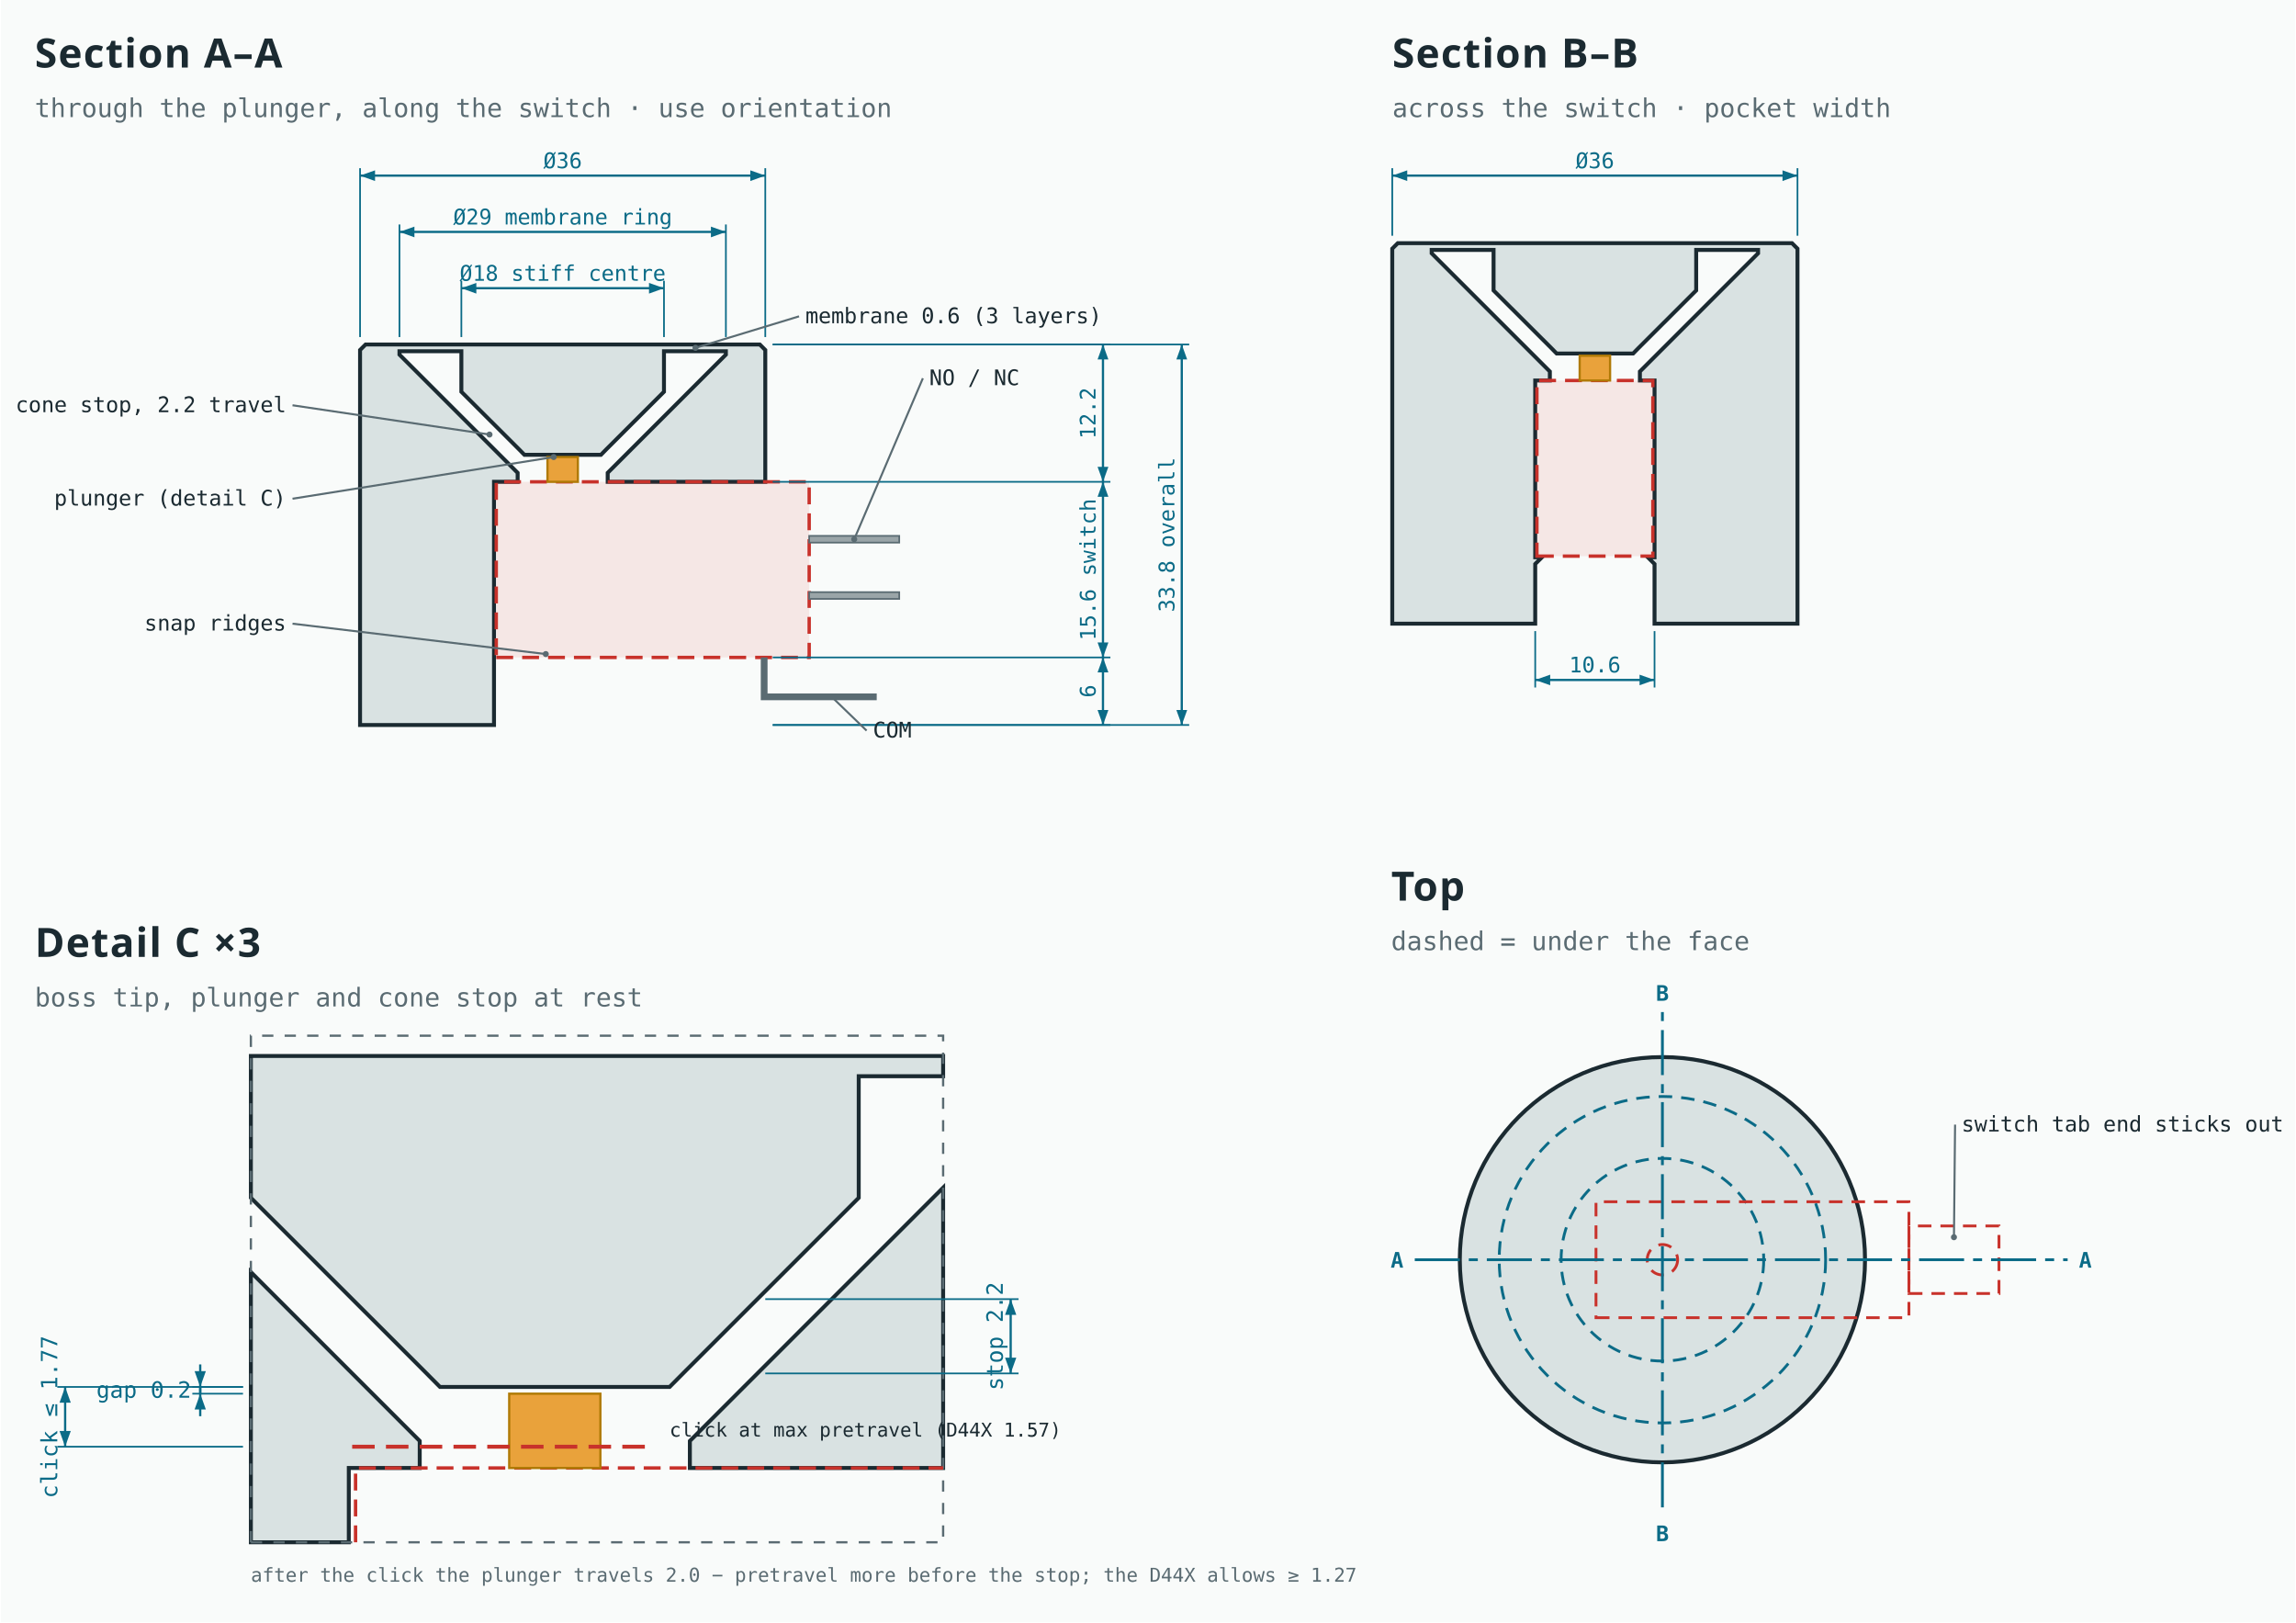
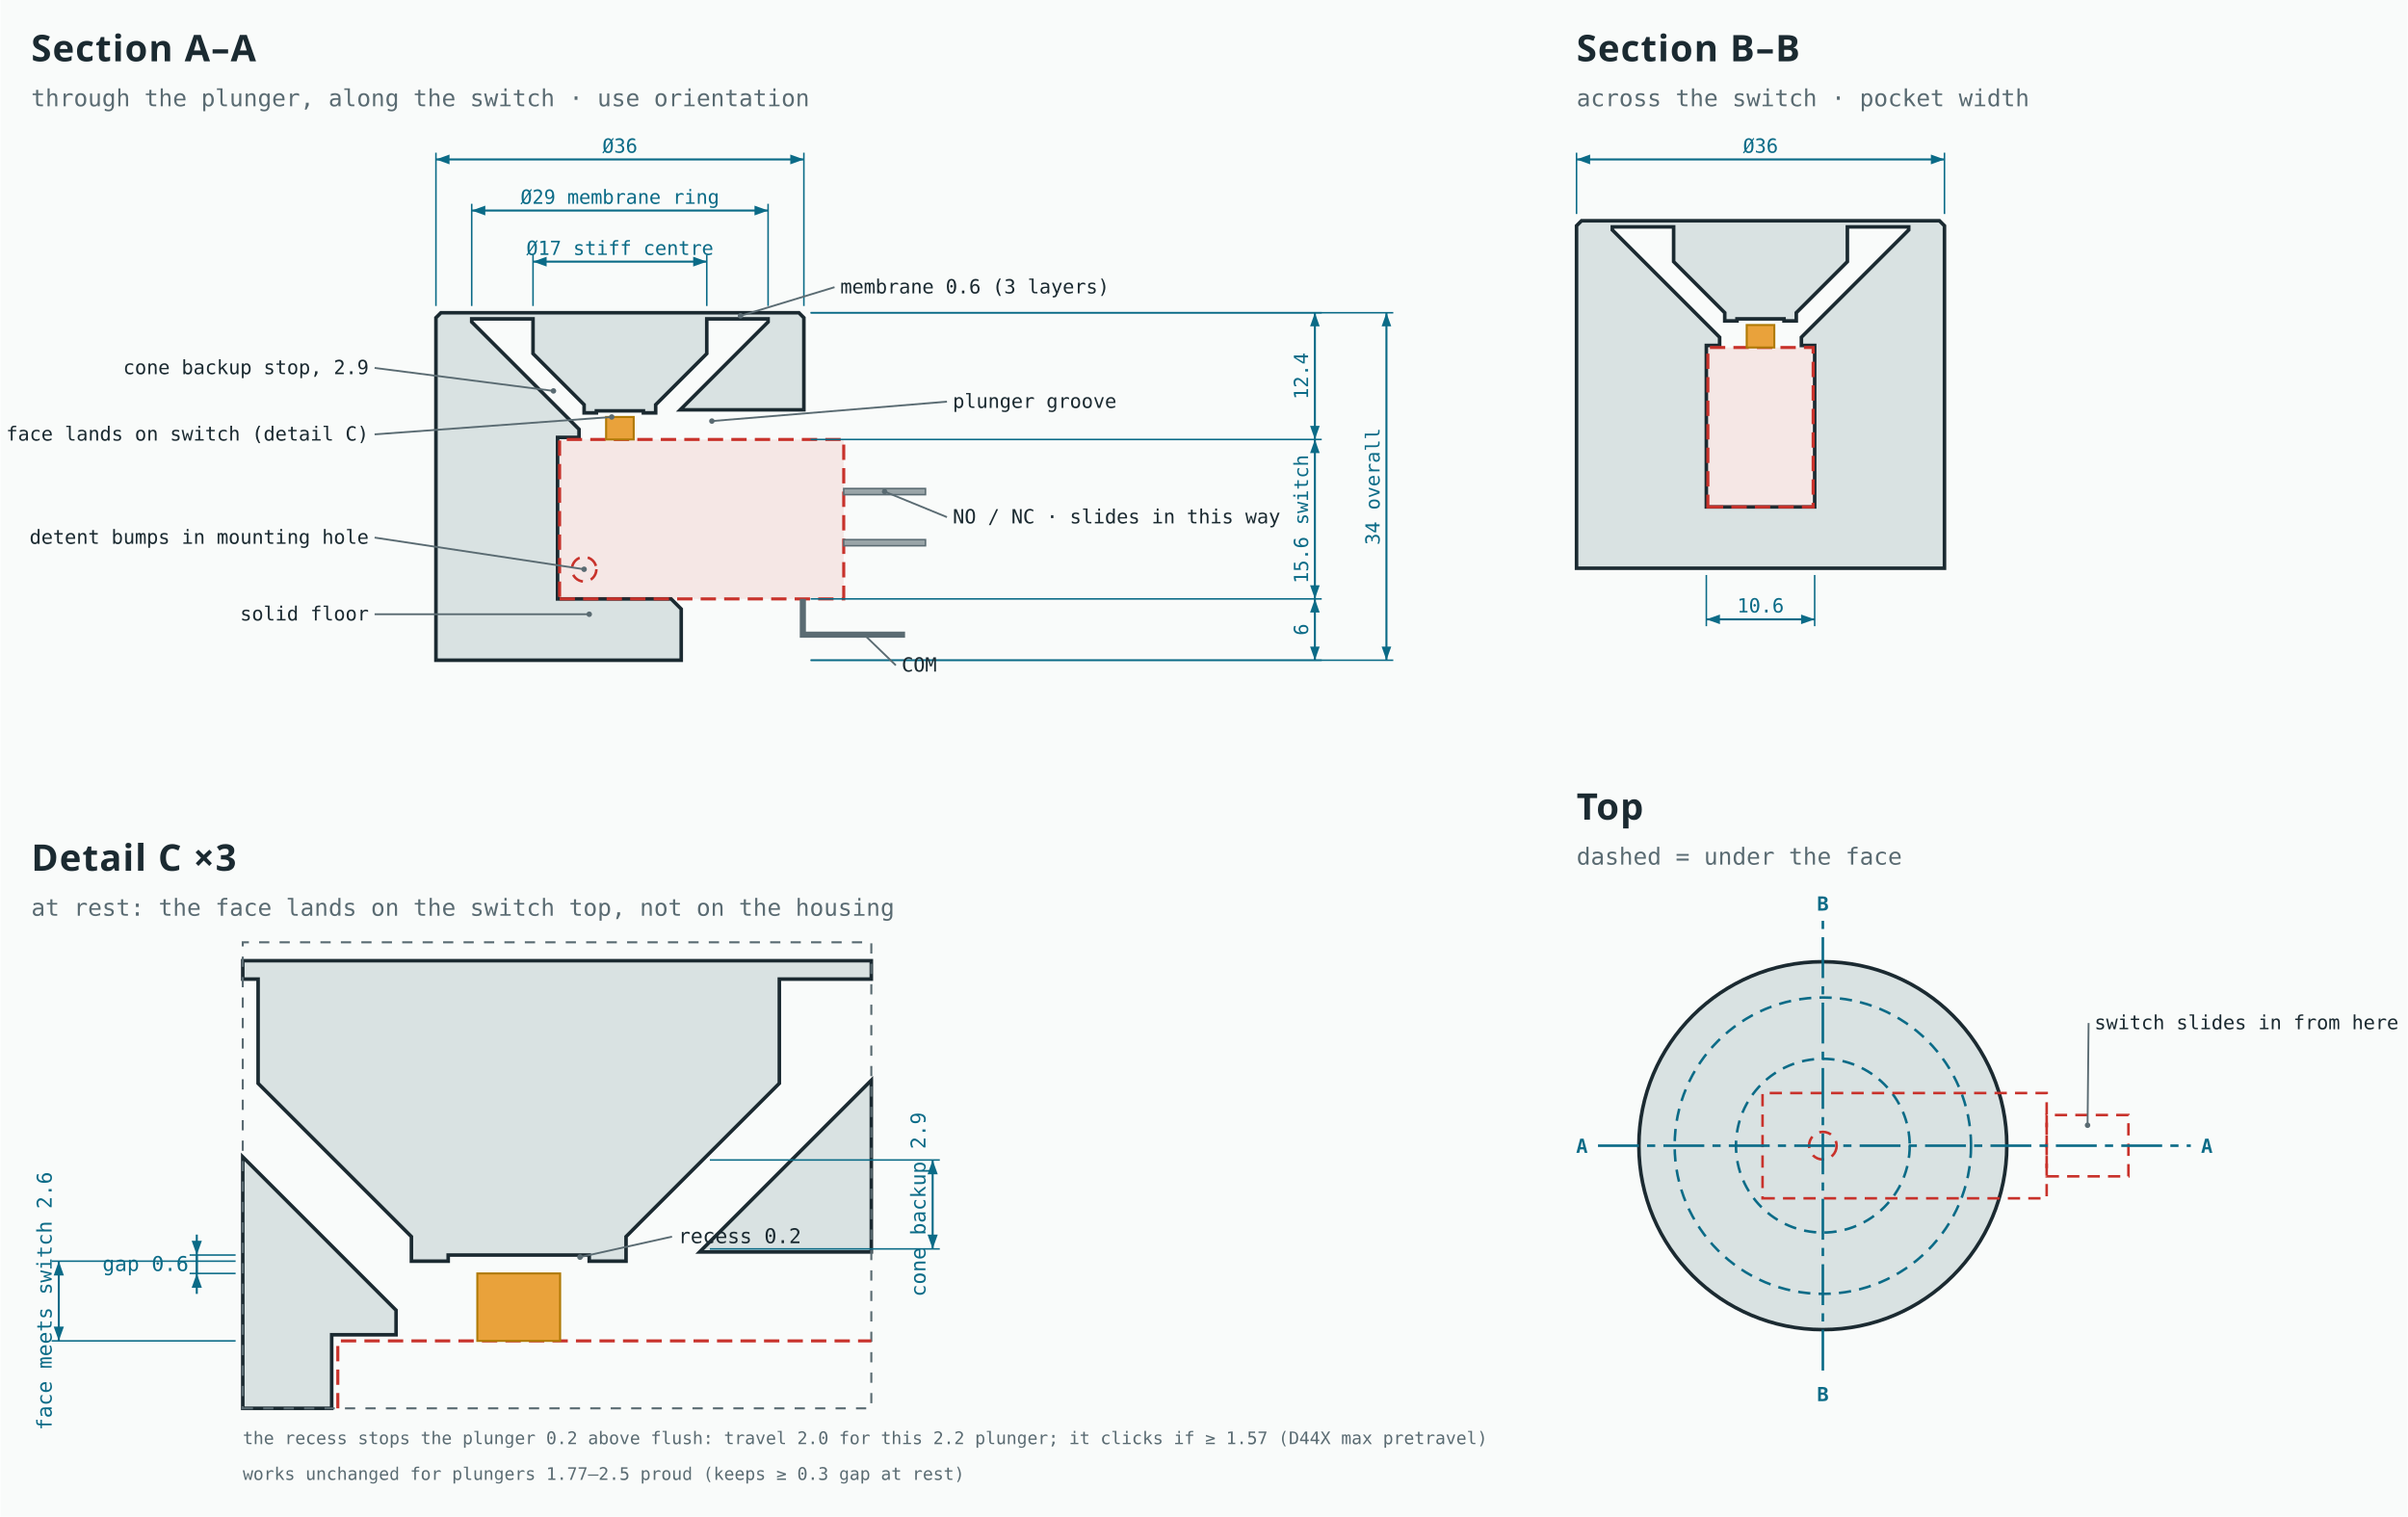
- <svg xmlns="http://www.w3.org/2000/svg" viewBox="-3 -3 203.8 144.1" width="1223" height="864">
+ <svg xmlns="http://www.w3.org/2000/svg" viewBox="-3 -3 235.5 148.4" width="1413" height="890">
  <style>
.cut{fill:#d9e2e2;stroke:#1b2a31;stroke-width:.35}
.face{fill:#d9e2e2;stroke:#1b2a31;stroke-width:.35}
.ring{fill:none;stroke:#0b6b87;stroke-width:.25;stroke-dasharray:1.2 .8}
.sw{fill:#c8322b;fill-opacity:.10;stroke:#c8322b;stroke-width:.3;stroke-dasharray:1.5 .8}
.plg{fill:#e9a23b;stroke:#b07a06;stroke-width:.2}
.tab{fill:#9aa5a8;stroke:#5a6b72;stroke-width:.15}
.tabl{fill:none;stroke:#5a6b72;stroke-width:.6}
.hid{fill:none;stroke:#c8322b;stroke-width:.25;stroke-dasharray:1.2 .8}
.ext{stroke:#0b6b87;stroke-width:.15}.dl{stroke:#0b6b87;stroke-width:.2}.ar{fill:#0b6b87}
.cutl{stroke:#0b6b87;stroke-width:.25;stroke-dasharray:4 .8 .8 .8}
.ld{stroke:#5a6b72;stroke-width:.18}.ldot{fill:#5a6b72}
text{font-family:'IBM Plex Mono',ui-monospace,monospace;fill:#1b2a31}
.dt{fill:#0b6b87}.lt{fill:#1b2a31}.cutt{fill:#0b6b87;font-weight:700}
.ttl{font-family:'Saira Condensed','Arial Narrow',sans-serif;font-weight:700;letter-spacing:.03em}
.sub{fill:#5a6b72}
.swl{fill:none;stroke:#c8322b;stroke-width:.3;stroke-dasharray:1.5 .8}
.win{fill:none;stroke:#5a6b72;stroke-width:.2;stroke-dasharray:1 1}
.click{stroke:#c8322b;stroke-width:.35;stroke-dasharray:2 1}
</style>
-   <rect x="-3" y="-3" width="203.8" height="144.1" fill="#f9fbfa" />
-   <g transform="translate(46.9,61.4)">
-     <text class="ttl" x="-46.9" y="-58.4" font-size="3.6">Section A–A</text>
-     <text class="sub" x="-46.9" y="-54.0" font-size="2.3">through the plunger, along the switch · use orientation</text>
-     <path class="cut" fill-rule="evenodd" d="M0.00,-33.80L0.56,-33.80L1.12,-33.80L1.15,-33.80L1.17,-33.80L1.73,-33.80L2.29,-33.80L2.84,-33.80L3.39,-33.80L3.96,-33.80L4.51,-33.80L4.53,-33.80L4.55,-33.80L5.10,-33.80L5.63,-33.80L6.16,-33.80L6.68,-33.80L6.70,-33.80L6.72,-33.80L7.24,-33.80L7.74,-33.80L8.25,-33.80L8.73,-33.80L8.75,-33.80L8.77,-33.80L9.26,-33.80L9.73,-33.80L10.20,-33.80L10.64,-33.80L10.66,-33.80L10.68,-33.80L11.12,-33.80L11.55,-33.80L11.97,-33.80L12.36,-33.80L12.38,-33.80L12.40,-33.80L12.80,-33.80L13.16,-33.80L13.54,-33.80L13.88,-33.80L13.89,-33.80L13.91,-33.80L14.25,-33.80L14.56,-33.80L14.87,-33.80L15.15,-33.80L15.16,-33.80L15.18,-33.80L15.46,-33.80L15.70,-33.80L15.95,-33.80L16.17,-33.80L16.18,-33.80L16.19,-33.80L16.40,-33.80L16.58,-33.80L16.76,-33.80L16.91,-33.80L16.91,-33.80L16.92,-33.80L17.07,-33.80L17.18,-33.80L17.29,-33.80L17.36,-33.80L17.43,-33.80L17.47,-33.80L17.47,-33.80L17.47,-33.80L17.51,-33.80L17.99,-33.32L18.00,-33.31L18.00,-33.03L18.00,-21.60L4.59,-21.60L4.00,-21.60L4.00,-22.25L4.00,-22.40L4.55,-22.95L14.50,-32.90L14.50,-33.18L14.50,-33.20L9.29,-33.20L9.00,-33.20L9.00,-29.91L9.00,-29.60L3.87,-24.48L3.40,-24.00L3.39,-24.00L3.38,-24.00L3.37,-24.00L3.35,-24.00L3.33,-24.00L3.31,-24.00L3.28,-24.00L3.25,-24.00L3.22,-24.00L3.18,-24.00L3.14,-24.00L3.10,-24.00L3.05,-24.00L3.00,-24.00L2.94,-24.00L2.89,-24.00L2.83,-24.00L2.76,-24.00L2.70,-24.00L2.63,-24.00L2.56,-24.00L2.48,-24.00L2.40,-24.00L2.32,-24.00L2.24,-24.00L2.16,-24.00L2.07,-24.00L1.98,-24.00L1.89,-24.00L1.79,-24.00L1.70,-24.00L1.60,-24.00L1.50,-24.00L1.40,-24.00L1.30,-24.00L1.20,-24.00L1.09,-24.00L0.99,-24.00L0.88,-24.00L0.77,-24.00L0.66,-24.00L0.55,-24.00L0.44,-24.00L0.33,-24.00L0.22,-24.00L0.11,-24.00L0.00,-24.00L-0.11,-24.00L-0.22,-24.00L-0.34,-24.00L-0.44,-24.00L-0.56,-24.00L-0.66,-24.00L-0.77,-24.00L-0.88,-24.00L-0.99,-24.00L-1.09,-24.00L-1.20,-24.00L-1.30,-24.00L-1.41,-24.00L-1.50,-24.00L-1.61,-24.00L-1.70,-24.00L-1.80,-24.00L-1.89,-24.00L-1.98,-24.00L-2.07,-24.00L-2.16,-24.00L-2.24,-24.00L-2.33,-24.00L-2.40,-24.00L-2.48,-24.00L-2.56,-24.00L-2.63,-24.00L-2.70,-24.00L-2.77,-24.00L-2.83,-24.00L-2.89,-24.00L-2.94,-24.00L-3.00,-24.00L-3.05,-24.00L-3.10,-24.00L-3.14,-24.00L-3.19,-24.00L-3.22,-24.00L-3.26,-24.00L-3.28,-24.00L-3.31,-24.00L-3.33,-24.00L-3.36,-24.00L-3.37,-24.00L-3.39,-24.00L-3.39,-24.00L-3.40,-24.00L-3.87,-24.48L-9.00,-29.60L-9.00,-32.89L-9.00,-33.20L-9.29,-33.20L-14.50,-33.20L-14.50,-32.92L-14.50,-32.90L-4.55,-22.95L-4.00,-22.40L-4.00,-21.75L-4.00,-21.60L-4.02,-21.60L-6.10,-21.60L-6.10,-10.90L-6.10,-0.00L-17.89,-0.00L-18.00,-0.00L-18.00,-32.52L-18.00,-33.31L-17.99,-33.32L-17.51,-33.80L-17.47,-33.80L-17.47,-33.80L-17.47,-33.80L-17.43,-33.80L-17.36,-33.80L-17.28,-33.80L-17.18,-33.80L-17.06,-33.80L-16.92,-33.80L-16.91,-33.80L-16.91,-33.80L-16.76,-33.80L-16.58,-33.80L-16.40,-33.80L-16.19,-33.80L-16.18,-33.80L-16.17,-33.80L-15.95,-33.80L-15.70,-33.80L-15.45,-33.80L-15.18,-33.80L-15.16,-33.80L-15.15,-33.80L-14.87,-33.80L-14.56,-33.80L-14.25,-33.80L-13.91,-33.80L-13.89,-33.80L-13.88,-33.80L-13.53,-33.80L-13.16,-33.80L-12.79,-33.80L-12.40,-33.80L-12.38,-33.80L-12.36,-33.80L-11.97,-33.80L-11.55,-33.80L-11.12,-33.80L-10.68,-33.80L-10.66,-33.80L-10.64,-33.80L-10.19,-33.80L-9.73,-33.80L-9.26,-33.80L-8.77,-33.80L-8.75,-33.80L-8.73,-33.80L-8.25,-33.80L-7.74,-33.80L-7.24,-33.80L-6.72,-33.80L-6.70,-33.80L-6.68,-33.80L-6.16,-33.80L-5.63,-33.80L-5.09,-33.80L-4.55,-33.80L-4.53,-33.80L-4.51,-33.80L-3.95,-33.80L-3.39,-33.80L-2.84,-33.80L-2.29,-33.80L-1.73,-33.80L-1.17,-33.80L-1.15,-33.80L-1.12,-33.80L-0.56,-33.80L0.00,-33.80Z" />
+   <rect x="-3" y="-3" width="235.5" height="148.4" fill="#f9fbfa" />
+   <g transform="translate(57.6,61.6)">
+     <text class="ttl" x="-57.6" y="-58.6" font-size="3.6">Section A–A</text>
+     <text class="sub" x="-57.6" y="-54.2" font-size="2.3">through the plunger, along the switch · use orientation</text>
+     <path class="cut" fill-rule="evenodd" d="M0.00,-34.00L0.56,-34.00L1.12,-34.00L1.15,-34.00L1.17,-34.00L1.73,-34.00L2.29,-34.00L2.84,-34.00L3.39,-34.00L3.96,-34.00L4.51,-34.00L4.53,-34.00L4.55,-34.00L5.10,-34.00L5.63,-34.00L6.16,-34.00L6.68,-34.00L6.70,-34.00L6.72,-34.00L7.24,-34.00L7.74,-34.00L8.25,-34.00L8.73,-34.00L8.75,-34.00L8.77,-34.00L9.26,-34.00L9.73,-34.00L10.20,-34.00L10.64,-34.00L10.66,-34.00L10.68,-34.00L11.12,-34.00L11.55,-34.00L11.97,-34.00L12.36,-34.00L12.38,-34.00L12.40,-34.00L12.80,-34.00L13.16,-34.00L13.54,-34.00L13.88,-34.00L13.89,-34.00L13.91,-34.00L14.25,-34.00L14.56,-34.00L14.87,-34.00L15.15,-34.00L15.16,-34.00L15.18,-34.00L15.46,-34.00L15.70,-34.00L15.95,-34.00L16.17,-34.00L16.18,-34.00L16.19,-34.00L16.40,-34.00L16.58,-34.00L16.76,-34.00L16.91,-34.00L16.91,-34.00L16.92,-34.00L17.07,-34.00L17.18,-34.00L17.29,-34.00L17.36,-34.00L17.43,-34.00L17.47,-34.00L17.47,-34.00L17.47,-34.00L17.51,-34.00L17.99,-33.52L18.00,-33.51L18.00,-33.29L18.00,-24.50L14.47,-24.50L5.90,-24.50L11.99,-30.59L14.50,-33.10L14.50,-33.38L14.50,-33.40L8.81,-33.40L8.50,-33.40L8.50,-30.31L8.50,-30.00L3.95,-25.45L3.50,-25.00L3.50,-24.37L3.50,-24.20L2.56,-24.20L2.30,-24.20L2.30,-24.33L2.30,-24.40L2.30,-24.40L2.29,-24.40L2.28,-24.40L2.27,-24.40L2.26,-24.40L2.24,-24.40L2.22,-24.40L2.20,-24.40L2.18,-24.40L2.15,-24.40L2.12,-24.40L2.09,-24.40L2.06,-24.40L2.03,-24.40L1.99,-24.40L1.95,-24.40L1.91,-24.40L1.87,-24.40L1.82,-24.40L1.78,-24.40L1.73,-24.40L1.68,-24.40L1.63,-24.40L1.57,-24.40L1.52,-24.40L1.46,-24.40L1.40,-24.40L1.34,-24.40L1.28,-24.40L1.21,-24.40L1.15,-24.40L1.08,-24.40L1.02,-24.40L0.95,-24.40L0.88,-24.40L0.81,-24.40L0.74,-24.40L0.67,-24.40L0.60,-24.40L0.52,-24.40L0.45,-24.40L0.37,-24.40L0.30,-24.40L0.22,-24.40L0.15,-24.40L0.07,-24.40L0.00,-24.40L-0.08,-24.40L-0.15,-24.40L-0.23,-24.40L-0.30,-24.40L-0.38,-24.40L-0.45,-24.40L-0.52,-24.40L-0.60,-24.40L-0.67,-24.40L-0.74,-24.40L-0.81,-24.40L-0.88,-24.40L-0.95,-24.40L-1.02,-24.40L-1.09,-24.40L-1.15,-24.40L-1.22,-24.40L-1.28,-24.40L-1.34,-24.40L-1.40,-24.40L-1.46,-24.40L-1.52,-24.40L-1.57,-24.40L-1.63,-24.40L-1.68,-24.40L-1.73,-24.40L-1.78,-24.40L-1.82,-24.40L-1.87,-24.40L-1.91,-24.40L-1.96,-24.40L-1.99,-24.40L-2.03,-24.40L-2.06,-24.40L-2.10,-24.40L-2.12,-24.40L-2.16,-24.40L-2.18,-24.40L-2.20,-24.40L-2.22,-24.40L-2.24,-24.40L-2.26,-24.40L-2.27,-24.40L-2.28,-24.40L-2.29,-24.40L-2.30,-24.40L-2.30,-24.40L-2.30,-24.27L-2.30,-24.20L-2.56,-24.20L-3.50,-24.20L-3.50,-24.83L-3.50,-25.00L-7.41,-28.91L-8.50,-30.00L-8.50,-33.09L-8.50,-33.40L-8.81,-33.40L-14.50,-33.40L-14.50,-33.12L-14.50,-33.10L-4.55,-23.15L-4.00,-22.60L-4.00,-21.95L-4.00,-21.80L-4.02,-21.80L-6.10,-21.80L-6.10,-13.97L-6.10,-6.00L-0.49,-6.00L5.01,-6.00L5.50,-5.51L6.00,-5.01L6.00,-2.53L6.00,-0.00L-17.77,-0.00L-18.00,-0.00L-18.00,-32.71L-18.00,-33.51L-17.99,-33.52L-17.51,-34.00L-17.47,-34.00L-17.47,-34.00L-17.47,-34.00L-17.43,-34.00L-17.36,-34.00L-17.28,-34.00L-17.18,-34.00L-17.06,-34.00L-16.92,-34.00L-16.91,-34.00L-16.91,-34.00L-16.76,-34.00L-16.58,-34.00L-16.40,-34.00L-16.19,-34.00L-16.18,-34.00L-16.17,-34.00L-15.95,-34.00L-15.70,-34.00L-15.45,-34.00L-15.18,-34.00L-15.16,-34.00L-15.15,-34.00L-14.87,-34.00L-14.56,-34.00L-14.25,-34.00L-13.91,-34.00L-13.89,-34.00L-13.88,-34.00L-13.53,-34.00L-13.16,-34.00L-12.79,-34.00L-12.40,-34.00L-12.38,-34.00L-12.36,-34.00L-11.97,-34.00L-11.55,-34.00L-11.12,-34.00L-10.68,-34.00L-10.66,-34.00L-10.64,-34.00L-10.19,-34.00L-9.73,-34.00L-9.26,-34.00L-8.77,-34.00L-8.75,-34.00L-8.73,-34.00L-8.25,-34.00L-7.74,-34.00L-7.24,-34.00L-6.72,-34.00L-6.70,-34.00L-6.68,-34.00L-6.16,-34.00L-5.63,-34.00L-5.09,-34.00L-4.55,-34.00L-4.53,-34.00L-4.51,-34.00L-3.95,-34.00L-3.39,-34.00L-2.84,-34.00L-2.29,-34.00L-1.73,-34.00L-1.17,-34.00L-1.15,-34.00L-1.12,-34.00L-0.56,-34.00L0.00,-34.00Z" />
    <path class="sw" d="M-5.90,-6.00L21.90,-6.00L21.90,-21.60L-5.90,-21.60Z" />
    <path class="plg" d="M-1.35,-21.60L1.35,-21.60L1.35,-23.80L-1.35,-23.80Z" />
+     <circle class="hid" cx="-3.50" cy="-8.90" r="1.20" />
    <path class="tab" d="M21.90,-11.20L29.90,-11.20L29.90,-11.80L21.90,-11.80Z" />
    <path class="tab" d="M21.90,-16.20L29.90,-16.20L29.90,-16.80L21.90,-16.80Z" />
    <path class="tabl" d="M17.90,-6.00L17.90,-2.50L27.90,-2.50" />
-     <line class="ext" x1="-9.00" y1="-34.46" x2="-9.00" y2="-39.46" />
-     <line class="ext" x1="9.00" y1="-34.46" x2="9.00" y2="-39.46" />
-     <line class="dl" x1="-9.00" y1="-38.80" x2="9.00" y2="-38.80" />
-     <path class="ar" d="M-9.00,-38.80L-7.67,-38.32L-7.67,-39.27Z" />
-     <path class="ar" d="M9.00,-38.80L7.67,-39.27L7.67,-38.32Z" />
-     <text class="dt" x="0.00" y="-39.46" font-size="1.90" text-anchor="middle">Ø18 stiff centre</text>
-     <line class="ext" x1="-14.50" y1="-34.46" x2="-14.50" y2="-44.46" />
-     <line class="ext" x1="14.50" y1="-34.46" x2="14.50" y2="-44.46" />
-     <line class="dl" x1="-14.50" y1="-43.80" x2="14.50" y2="-43.80" />
-     <path class="ar" d="M-14.50,-43.80L-13.17,-43.32L-13.17,-44.27Z" />
-     <path class="ar" d="M14.50,-43.80L13.17,-44.27L13.17,-43.32Z" />
-     <text class="dt" x="0.00" y="-44.46" font-size="1.90" text-anchor="middle">Ø29 membrane ring</text>
-     <line class="ext" x1="-18.00" y1="-34.46" x2="-18.00" y2="-49.46" />
-     <line class="ext" x1="18.00" y1="-34.46" x2="18.00" y2="-49.46" />
-     <line class="dl" x1="-18.00" y1="-48.80" x2="18.00" y2="-48.80" />
-     <path class="ar" d="M-18.00,-48.80L-16.67,-48.32L-16.67,-49.27Z" />
-     <path class="ar" d="M18.00,-48.80L16.67,-49.27L16.67,-48.32Z" />
-     <text class="dt" x="0.00" y="-49.46" font-size="1.90" text-anchor="middle">Ø36</text>
-     <line class="ext" x1="18.66" y1="-21.60" x2="48.66" y2="-21.60" />
-     <line class="ext" x1="18.66" y1="-33.80" x2="48.66" y2="-33.80" />
-     <line class="dl" x1="48.00" y1="-21.60" x2="48.00" y2="-33.80" />
-     <path class="ar" d="M48.00,-21.60L48.48,-22.93L47.52,-22.93Z" />
-     <path class="ar" d="M48.00,-33.80L47.52,-32.47L48.48,-32.47Z" />
-     <text class="dt" x="47.34" y="-27.70" font-size="1.90" text-anchor="middle" transform="rotate(-90 47.34 -27.70)">12.2</text>
-     <line class="ext" x1="47.34" y1="-6.00" x2="47.34" y2="-6.00" />
-     <line class="ext" x1="47.34" y1="-21.60" x2="47.34" y2="-21.60" />
-     <line class="dl" x1="48.00" y1="-6.00" x2="48.00" y2="-21.60" />
-     <path class="ar" d="M48.00,-6.00L48.48,-7.33L47.52,-7.33Z" />
-     <path class="ar" d="M48.00,-21.60L47.52,-20.27L48.48,-20.27Z" />
-     <text class="dt" x="47.34" y="-13.80" font-size="1.90" text-anchor="middle" transform="rotate(-90 47.34 -13.80)">15.6 switch</text>
-     <line class="ext" x1="18.66" y1="0.00" x2="48.66" y2="0.00" />
-     <line class="ext" x1="18.66" y1="-6.00" x2="48.66" y2="-6.00" />
-     <line class="dl" x1="48.00" y1="0.00" x2="48.00" y2="-6.00" />
-     <path class="ar" d="M48.00,0.00L48.48,-1.33L47.52,-1.33Z" />
-     <path class="ar" d="M48.00,-6.00L47.52,-4.67L48.48,-4.67Z" />
-     <text class="dt" x="47.34" y="-3.00" font-size="1.90" text-anchor="middle" transform="rotate(-90 47.34 -3.00)">6</text>
-     <line class="ext" x1="18.66" y1="0.00" x2="55.66" y2="0.00" />
-     <line class="ext" x1="18.66" y1="-33.80" x2="55.66" y2="-33.80" />
-     <line class="dl" x1="55.00" y1="0.00" x2="55.00" y2="-33.80" />
-     <path class="ar" d="M55.00,0.00L55.48,-1.33L54.52,-1.33Z" />
-     <path class="ar" d="M55.00,-33.80L54.52,-32.47L55.48,-32.47Z" />
-     <text class="dt" x="54.34" y="-16.90" font-size="1.90" text-anchor="middle" transform="rotate(-90 54.34 -16.90)">33.8 overall</text>
-     <line class="ld" x1="11.80" y1="-33.50" x2="21.00" y2="-36.30" />
-     <circle class="ldot" cx="11.80" cy="-33.50" r="0.27" />
-     <text class="lt" x="21.57" y="-35.69" font-size="1.90" text-anchor="start">membrane 0.6 (3 layers)</text>
-     <line class="ld" x1="-6.50" y1="-25.80" x2="-24.00" y2="-28.40" />
-     <circle class="ldot" cx="-6.50" cy="-25.80" r="0.27" />
-     <text class="lt" x="-24.57" y="-27.79" font-size="1.90" text-anchor="end">cone stop, 2.2 travel</text>
-     <line class="ld" x1="-0.80" y1="-23.80" x2="-24.00" y2="-20.10" />
+     <line class="ext" x1="-8.50" y1="-34.66" x2="-8.50" y2="-39.66" />
+     <line class="ext" x1="8.50" y1="-34.66" x2="8.50" y2="-39.66" />
+     <line class="dl" x1="-8.50" y1="-39.00" x2="8.50" y2="-39.00" />
+     <path class="ar" d="M-8.50,-39.00L-7.17,-38.52L-7.17,-39.48Z" />
+     <path class="ar" d="M8.50,-39.00L7.17,-39.48L7.17,-38.52Z" />
+     <text class="dt" x="0.00" y="-39.66" font-size="1.90" text-anchor="middle">Ø17 stiff centre</text>
+     <line class="ext" x1="-14.50" y1="-34.66" x2="-14.50" y2="-44.66" />
+     <line class="ext" x1="14.50" y1="-34.66" x2="14.50" y2="-44.66" />
+     <line class="dl" x1="-14.50" y1="-44.00" x2="14.50" y2="-44.00" />
+     <path class="ar" d="M-14.50,-44.00L-13.17,-43.52L-13.17,-44.48Z" />
+     <path class="ar" d="M14.50,-44.00L13.17,-44.48L13.17,-43.52Z" />
+     <text class="dt" x="0.00" y="-44.66" font-size="1.90" text-anchor="middle">Ø29 membrane ring</text>
+     <line class="ext" x1="-18.00" y1="-34.66" x2="-18.00" y2="-49.66" />
+     <line class="ext" x1="18.00" y1="-34.66" x2="18.00" y2="-49.66" />
+     <line class="dl" x1="-18.00" y1="-49.00" x2="18.00" y2="-49.00" />
+     <path class="ar" d="M-18.00,-49.00L-16.67,-48.52L-16.67,-49.48Z" />
+     <path class="ar" d="M18.00,-49.00L16.67,-49.48L16.67,-48.52Z" />
+     <text class="dt" x="0.00" y="-49.66" font-size="1.90" text-anchor="middle">Ø36</text>
+     <line class="ext" x1="18.66" y1="-21.60" x2="68.67" y2="-21.60" />
+     <line class="ext" x1="18.66" y1="-34.00" x2="68.67" y2="-34.00" />
+     <line class="dl" x1="68.00" y1="-21.60" x2="68.00" y2="-34.00" />
+     <path class="ar" d="M68.00,-21.60L68.47,-22.93L67.53,-22.93Z" />
+     <path class="ar" d="M68.00,-34.00L67.53,-32.67L68.47,-32.67Z" />
+     <text class="dt" x="67.33" y="-27.80" font-size="1.90" text-anchor="middle" transform="rotate(-90 67.33 -27.80)">12.4</text>
+     <line class="ext" x1="67.33" y1="-6.00" x2="67.33" y2="-6.00" />
+     <line class="ext" x1="67.33" y1="-21.60" x2="67.33" y2="-21.60" />
+     <line class="dl" x1="68.00" y1="-6.00" x2="68.00" y2="-21.60" />
+     <path class="ar" d="M68.00,-6.00L68.47,-7.33L67.53,-7.33Z" />
+     <path class="ar" d="M68.00,-21.60L67.53,-20.27L68.47,-20.27Z" />
+     <text class="dt" x="67.33" y="-13.80" font-size="1.90" text-anchor="middle" transform="rotate(-90 67.33 -13.80)">15.6 switch</text>
+     <line class="ext" x1="18.66" y1="0.00" x2="68.67" y2="0.00" />
+     <line class="ext" x1="18.66" y1="-6.00" x2="68.67" y2="-6.00" />
+     <line class="dl" x1="68.00" y1="0.00" x2="68.00" y2="-6.00" />
+     <path class="ar" d="M68.00,0.00L68.47,-1.33L67.53,-1.33Z" />
+     <path class="ar" d="M68.00,-6.00L67.53,-4.67L68.47,-4.67Z" />
+     <text class="dt" x="67.33" y="-3.00" font-size="1.90" text-anchor="middle" transform="rotate(-90 67.33 -3.00)">6</text>
+     <line class="ext" x1="18.66" y1="0.00" x2="75.67" y2="0.00" />
+     <line class="ext" x1="18.66" y1="-34.00" x2="75.67" y2="-34.00" />
+     <line class="dl" x1="75.00" y1="0.00" x2="75.00" y2="-34.00" />
+     <path class="ar" d="M75.00,0.00L75.47,-1.33L74.53,-1.33Z" />
+     <path class="ar" d="M75.00,-34.00L74.53,-32.67L75.47,-32.67Z" />
+     <text class="dt" x="74.33" y="-17.00" font-size="1.90" text-anchor="middle" transform="rotate(-90 74.33 -17.00)">34 overall</text>
+     <line class="ld" x1="11.80" y1="-33.70" x2="21.00" y2="-36.50" />
+     <circle class="ldot" cx="11.80" cy="-33.70" r="0.27" />
+     <text class="lt" x="21.57" y="-35.89" font-size="1.90" text-anchor="start">membrane 0.6 (3 layers)</text>
+     <line class="ld" x1="-6.50" y1="-26.35" x2="-24.00" y2="-28.60" />
+     <circle class="ldot" cx="-6.50" cy="-26.35" r="0.27" />
+     <text class="lt" x="-24.57" y="-27.99" font-size="1.90" text-anchor="end">cone backup stop, 2.9</text>
+     <line class="ld" x1="-0.80" y1="-23.80" x2="-24.00" y2="-22.10" />
    <circle class="ldot" cx="-0.80" cy="-23.80" r="0.27" />
-     <text class="lt" x="-24.57" y="-19.49" font-size="1.90" text-anchor="end">plunger (detail C)</text>
-     <line class="ld" x1="-1.50" y1="-6.30" x2="-24.00" y2="-9.00" />
-     <circle class="ldot" cx="-1.50" cy="-6.30" r="0.27" />
-     <text class="lt" x="-24.57" y="-8.39" font-size="1.90" text-anchor="end">snap ridges</text>
-     <line class="ld" x1="25.90" y1="-16.50" x2="32.00" y2="-30.80" />
+     <text class="lt" x="-24.57" y="-21.49" font-size="1.90" text-anchor="end">face lands on switch (detail C)</text>
+     <line class="ld" x1="-3.50" y1="-8.90" x2="-24.00" y2="-12.00" />
+     <circle class="ldot" cx="-3.50" cy="-8.90" r="0.27" />
+     <text class="lt" x="-24.57" y="-11.39" font-size="1.90" text-anchor="end">detent bumps in mounting hole</text>
+     <line class="ld" x1="-3.00" y1="-4.50" x2="-24.00" y2="-4.50" />
+     <circle class="ldot" cx="-3.00" cy="-4.50" r="0.27" />
+     <text class="lt" x="-24.57" y="-3.89" font-size="1.90" text-anchor="end">solid floor</text>
+     <line class="ld" x1="9.00" y1="-23.40" x2="32.00" y2="-25.30" />
+     <circle class="ldot" cx="9.00" cy="-23.40" r="0.27" />
+     <text class="lt" x="32.57" y="-24.69" font-size="1.90" text-anchor="start">plunger groove</text>
+     <line class="ld" x1="25.90" y1="-16.50" x2="32.00" y2="-14.00" />
    <circle class="ldot" cx="25.90" cy="-16.50" r="0.27" />
-     <text class="lt" x="32.57" y="-30.19" font-size="1.90" text-anchor="start">NO / NC</text>
+     <text class="lt" x="32.57" y="-13.39" font-size="1.90" text-anchor="start">NO / NC · slides in this way</text>
    <line class="ld" x1="23.90" y1="-2.50" x2="27.00" y2="0.50" />
    <circle class="ldot" cx="23.90" cy="-2.50" r="0.27" />
    <text class="lt" x="27.57" y="1.11" font-size="1.90" text-anchor="start">COM</text>
  </g>
-   <g transform="translate(138.6,52.4)">
-     <text class="ttl" x="-18.0" y="-49.4" font-size="3.6">Section B–B</text>
-     <text class="sub" x="-18.0" y="-45.0" font-size="2.3">across the switch · pocket width</text>
-     <path class="cut" fill-rule="evenodd" d="M-5.21,-5.90L-4.70,-5.90L-5.21,-5.39L-5.30,-5.30L-5.30,-1.80L-5.30,-0.00L-5.73,-0.00L-6.04,-0.00L-6.35,-0.00L-6.67,-0.00L-7.01,-0.00L-7.36,-0.00L-7.73,-0.00L-8.12,-0.00L-8.54,-0.00L-8.99,-0.00L-9.49,-0.00L-10.04,-0.00L-10.66,-0.00L-11.38,-0.00L-12.21,-0.00L-13.20,-0.00L-14.43,-0.00L-16.00,-0.00L-18.00,-0.00L-18.00,-32.52L-18.00,-33.31L-17.99,-33.32L-17.51,-33.80L-15.95,-33.80L17.51,-33.80L17.99,-33.32L18.00,-33.31L18.00,-32.52L18.00,-0.00L16.00,-0.00L14.43,-0.00L13.20,-0.00L12.21,-0.00L11.38,-0.00L10.66,-0.00L10.04,-0.00L9.49,-0.00L8.99,-0.00L8.54,-0.00L8.12,-0.00L7.73,-0.00L7.36,-0.00L7.01,-0.00L6.67,-0.00L6.35,-0.00L6.04,-0.00L5.73,-0.00L5.30,-0.00L5.30,-1.80L5.30,-5.30L4.79,-5.81L4.70,-5.90L4.79,-5.90L5.30,-5.90L5.30,-16.27L5.30,-21.60L4.06,-21.60L4.03,-21.60L4.00,-21.60L4.00,-22.25L4.00,-22.40L4.55,-22.95L14.50,-32.90L14.50,-33.18L14.50,-33.20L14.03,-33.20L9.00,-33.20L9.00,-29.91L9.00,-29.60L3.87,-24.48L3.40,-24.00L1.87,-24.00L-3.40,-24.00L-3.87,-24.48L-9.00,-29.60L-9.00,-32.89L-9.00,-33.20L-9.29,-33.20L-14.50,-33.20L-14.50,-32.92L-14.50,-32.90L-4.55,-22.95L-4.00,-22.40L-4.00,-21.75L-4.00,-21.60L-4.03,-21.60L-4.06,-21.60L-5.30,-21.60L-5.30,-16.27L-5.30,-5.90L-5.21,-5.90Z" />
+   <g transform="translate(169.2,52.6)">
+     <text class="ttl" x="-18.0" y="-49.6" font-size="3.6">Section B–B</text>
+     <text class="sub" x="-18.0" y="-45.2" font-size="2.3">across the switch · pocket width</text>
+     <path class="cut" fill-rule="evenodd" d="M3.99,-0.00L4.28,-0.00L4.56,-0.00L4.85,-0.00L5.14,-0.00L5.43,-0.00L5.72,-0.00L6.02,-0.00L6.32,-0.00L6.63,-0.00L6.96,-0.00L7.30,-0.00L7.66,-0.00L8.04,-0.00L8.45,-0.00L8.89,-0.00L9.38,-0.00L9.92,-0.00L10.53,-0.00L11.23,-0.00L12.05,-0.00L13.03,-0.00L14.24,-0.00L15.80,-0.00L17.89,-0.00L18.00,-0.00L18.00,-32.71L18.00,-33.51L17.99,-33.52L17.51,-34.00L-15.95,-34.00L-17.51,-34.00L-17.99,-33.52L-18.00,-33.51L-18.00,-32.71L-18.00,-0.00L-17.89,-0.00L-15.80,-0.00L-14.24,-0.00L-13.03,-0.00L-12.05,-0.00L-11.23,-0.00L-10.53,-0.00L-9.92,-0.00L-9.38,-0.00L-8.89,-0.00L-8.45,-0.00L-8.04,-0.00L-7.66,-0.00L-7.30,-0.00L-6.96,-0.00L-6.63,-0.00L-6.32,-0.00L-6.02,-0.00L-5.72,-0.00L-5.43,-0.00L-5.14,-0.00L-4.85,-0.00L-4.56,-0.00L-4.28,-0.00L-3.99,-0.00L3.99,-0.00ZM7.41,-28.91L3.50,-25.00L3.50,-24.37L3.50,-24.20L3.10,-24.20L2.30,-24.20L2.30,-24.33L2.30,-24.40L0.77,-24.40L-2.30,-24.40L-2.30,-24.27L-2.30,-24.20L-2.56,-24.20L-3.50,-24.20L-3.50,-24.83L-3.50,-25.00L-3.95,-25.45L-8.50,-30.00L-8.50,-33.09L-8.50,-33.40L-8.81,-33.40L-14.50,-33.40L-14.50,-33.12L-14.50,-33.10L-4.55,-23.15L-4.00,-22.60L-4.00,-21.95L-4.00,-21.80L-4.03,-21.80L-4.06,-21.80L-5.30,-21.80L-5.30,-11.36L-5.30,-8.20L-5.30,-8.14L-5.30,-8.07L-5.30,-8.05L-5.30,-8.04L-5.30,-7.95L-5.30,-7.94L-5.30,-7.81L-5.30,-7.79L-5.30,-7.69L-5.30,-7.67L-5.30,-7.65L-5.30,-7.54L-5.30,-7.42L-5.30,-7.41L-5.30,-7.35L-5.30,-7.31L-5.30,-7.29L-5.30,-6.00L0.57,-6.00L5.30,-6.00L5.30,-7.29L5.30,-7.31L5.30,-7.35L5.30,-7.41L5.30,-7.42L5.30,-7.54L5.30,-7.65L5.30,-7.67L5.30,-7.69L5.30,-7.79L5.30,-7.81L5.30,-7.94L5.30,-7.95L5.30,-8.04L5.30,-8.05L5.30,-8.07L5.30,-8.14L5.30,-8.20L5.30,-8.35L5.30,-11.36L5.30,-21.80L4.06,-21.80L4.03,-21.80L4.00,-21.80L4.00,-22.45L4.00,-22.60L4.55,-23.15L14.50,-33.10L14.50,-33.38L14.50,-33.40L13.96,-33.40L8.50,-33.40L8.50,-30.31L8.50,-30.00L7.41,-28.91Z" />
    <path class="sw" d="M-5.15,-6.00L5.15,-6.00L5.15,-21.60L-5.15,-21.60Z" />
    <path class="plg" d="M-1.35,-21.60L1.35,-21.60L1.35,-23.80L-1.35,-23.80Z" />
    <line class="ext" x1="-5.30" y1="0.66" x2="-5.30" y2="5.67" />
    <line class="ext" x1="5.30" y1="0.66" x2="5.30" y2="5.67" />
    <line class="dl" x1="-5.30" y1="5.00" x2="5.30" y2="5.00" />
    <path class="ar" d="M-5.30,5.00L-3.97,5.47L-3.97,4.53Z" />
    <path class="ar" d="M5.30,5.00L3.97,4.53L3.97,5.47Z" />
    <text class="dt" x="0.00" y="4.33" font-size="1.90" text-anchor="middle">10.6</text>
-     <line class="ext" x1="-18.00" y1="-34.46" x2="-18.00" y2="-40.46" />
-     <line class="ext" x1="18.00" y1="-34.46" x2="18.00" y2="-40.46" />
-     <line class="dl" x1="-18.00" y1="-39.80" x2="18.00" y2="-39.80" />
-     <path class="ar" d="M-18.00,-39.80L-16.67,-39.32L-16.67,-40.27Z" />
-     <path class="ar" d="M18.00,-39.80L16.67,-40.27L16.67,-39.32Z" />
-     <text class="dt" x="0.00" y="-40.46" font-size="1.90" text-anchor="middle">Ø36</text>
+     <line class="ext" x1="-18.00" y1="-34.66" x2="-18.00" y2="-40.66" />
+     <line class="ext" x1="18.00" y1="-34.66" x2="18.00" y2="-40.66" />
+     <line class="dl" x1="-18.00" y1="-40.00" x2="18.00" y2="-40.00" />
+     <path class="ar" d="M-18.00,-40.00L-16.67,-39.52L-16.67,-40.48Z" />
+     <path class="ar" d="M18.00,-40.00L16.67,-40.48L16.67,-39.52Z" />
+     <text class="dt" x="0.00" y="-40.66" font-size="1.90" text-anchor="middle">Ø36</text>
  </g>
-   <g transform="translate(144.6,108.9)">
+   <g transform="translate(175.3,109.1)">
    <text class="ttl" x="-24.1" y="-31.9" font-size="3.6">Top</text>
    <text class="sub" x="-24.1" y="-27.5" font-size="2.3">dashed = under the face</text>
    <circle class="face" cx="0.00" cy="0.00" r="18.00" />
    <circle class="ring" cx="0.00" cy="0.00" r="14.50" />
-     <circle class="ring" cx="0.00" cy="0.00" r="9.00" />
+     <circle class="ring" cx="0.00" cy="0.00" r="8.50" />
    <path class="hid" d="M-5.90,5.15L21.90,5.15L21.90,-5.15L-5.90,-5.15Z" />
    <path class="hid" d="M21.90,3.00L29.90,3.00L29.90,-3.00L21.90,-3.00Z" />
    <circle class="hid" cx="0.00" cy="0.00" r="1.35" />
    <line class="cutl" x1="-22.00" y1="0.00" x2="36.00" y2="0.00" />
    <text class="cutt" x="-23.00" y="0.70" font-size="1.90" text-anchor="end">A</text>
    <text class="cutt" x="37.00" y="0.70" font-size="1.90" text-anchor="start">A</text>
    <line class="cutl" x1="0.00" y1="22.00" x2="0.00" y2="-22.00" />
    <text class="cutt" x="0.00" y="-23.00" font-size="1.90" text-anchor="middle">B</text>
    <text class="cutt" x="0.00" y="25.00" font-size="1.90" text-anchor="middle">B</text>
    <line class="ld" x1="25.90" y1="-2.00" x2="26.00" y2="-12.00" />
    <circle class="ldot" cx="25.90" cy="-2.00" r="0.27" />
-     <text class="lt" x="26.57" y="-11.39" font-size="1.90" text-anchor="start">switch tab end sticks out</text>
+     <text class="lt" x="26.57" y="-11.39" font-size="1.90" text-anchor="start">switch slides in from here</text>
  </g>
-   <g transform="translate(46.2,192.2)">
-     <text class="ttl" x="-46.2" y="-110.2" font-size="3.6">Detail C ×3</text>
-     <text class="sub" x="-46.2" y="-105.8" font-size="2.3">boss tip, plunger and cone stop at rest</text>
-     <path class="cut" fill-rule="evenodd" d="M1.69,-101.40L3.37,-101.40L3.44,-101.40L3.50,-101.40L5.19,-101.40L6.86,-101.40L8.53,-101.40L10.18,-101.40L11.87,-101.40L13.53,-101.40L13.60,-101.40L13.66,-101.40L15.29,-101.40L16.89,-101.40L18.49,-101.40L20.04,-101.40L20.10,-101.40L20.17,-101.40L21.73,-101.40L23.23,-101.40L24.75,-101.40L26.20,-101.40L26.26,-101.40L26.32,-101.40L27.79,-101.40L29.18,-101.40L30.59,-101.40L31.92,-101.40L31.98,-101.40L32.03,-101.40L33.37,-101.40L34.50,-101.40L34.50,-99.60L27.87,-99.60L27.00,-99.60L27.00,-89.72L27.00,-88.80L11.62,-73.43L10.20,-72.00L10.18,-72.00L10.15,-72.00L10.11,-72.00L10.06,-72.00L10.00,-72.00L9.93,-72.00L9.85,-72.00L9.76,-72.00L9.66,-72.00L9.55,-72.00L9.42,-72.00L9.29,-72.00L9.15,-72.00L9.00,-72.00L8.83,-72.00L8.66,-72.00L8.48,-72.00L8.29,-72.00L8.09,-72.00L7.88,-72.00L7.67,-72.00L7.44,-72.00L7.21,-72.00L6.97,-72.00L6.73,-72.00L6.47,-72.00L6.21,-72.00L5.94,-72.00L5.67,-72.00L5.38,-72.00L5.10,-72.00L4.81,-72.00L4.51,-72.00L4.21,-72.00L3.90,-72.00L3.59,-72.00L3.28,-72.00L2.96,-72.00L2.64,-72.00L2.31,-72.00L1.99,-72.00L1.66,-72.00L1.33,-72.00L1.00,-72.00L0.67,-72.00L0.33,-72.00L0.00,-72.00L-0.34,-72.00L-0.67,-72.00L-1.01,-72.00L-1.33,-72.00L-1.67,-72.00L-1.99,-72.00L-2.32,-72.00L-2.64,-72.00L-2.97,-72.00L-3.28,-72.00L-3.60,-72.00L-3.90,-72.00L-4.22,-72.00L-4.51,-72.00L-4.82,-72.00L-5.10,-72.00L-5.39,-72.00L-5.67,-72.00L-5.95,-72.00L-6.21,-72.00L-6.48,-72.00L-6.73,-72.00L-6.98,-72.00L-7.21,-72.00L-7.45,-72.00L-7.67,-72.00L-7.89,-72.00L-8.09,-72.00L-8.30,-72.00L-8.48,-72.00L-8.67,-72.00L-8.83,-72.00L-9.01,-72.00L-9.15,-72.00L-9.30,-72.00L-9.42,-72.00L-9.56,-72.00L-9.66,-72.00L-9.77,-72.00L-9.85,-72.00L-9.94,-72.00L-10.00,-72.00L-10.07,-72.00L-10.11,-72.00L-10.16,-72.00L-10.18,-72.00L-10.20,-72.00L-11.62,-73.43L-27.00,-88.80L-27.00,-98.68L-27.00,-99.60L-27.00,-99.60L-27.00,-101.40L-26.32,-101.40L-26.26,-101.40L-26.20,-101.40L-24.74,-101.40L-23.23,-101.40L-21.72,-101.40L-20.17,-101.40L-20.10,-101.40L-20.04,-101.40L-18.48,-101.40L-16.89,-101.40L-15.28,-101.40L-13.66,-101.40L-13.60,-101.40L-13.53,-101.40L-11.86,-101.40L-10.18,-101.40L-8.52,-101.40L-6.86,-101.40L-5.18,-101.40L-3.50,-101.40L-3.44,-101.40L-3.37,-101.40L-1.68,-101.40L0.00,-101.40L1.69,-101.40ZM13.78,-64.80L12.00,-64.80L12.00,-66.74L12.00,-67.20L13.66,-68.86L34.50,-89.70L34.50,-64.80L13.78,-64.80ZM-13.66,-68.86L-12.00,-67.20L-12.00,-65.26L-12.00,-64.80L-12.06,-64.80L-18.30,-64.80L-18.30,-58.20L-27.00,-58.20L-27.00,-82.20L-13.66,-68.86Z" />
-     <path class="win" d="M-27.00,-58.20L34.50,-58.20L34.50,-103.20L-27.00,-103.20Z" />
+   <g transform="translate(47.7,193.0)">
+     <text class="ttl" x="-47.7" y="-110.8" font-size="3.6">Detail C ×3</text>
+     <text class="sub" x="-47.7" y="-106.4" font-size="2.3">at rest: the face lands on the switch top, not on the housing</text>
+     <path class="cut" fill-rule="evenodd" d="M1.69,-102.00L3.37,-102.00L3.44,-102.00L3.50,-102.00L5.19,-102.00L6.86,-102.00L8.53,-102.00L10.18,-102.00L11.87,-102.00L13.53,-102.00L13.60,-102.00L13.66,-102.00L15.29,-102.00L16.89,-102.00L18.49,-102.00L20.04,-102.00L20.10,-102.00L20.17,-102.00L21.73,-102.00L23.23,-102.00L24.75,-102.00L26.20,-102.00L26.26,-102.00L26.32,-102.00L27.79,-102.00L29.18,-102.00L30.59,-102.00L31.92,-102.00L31.98,-102.00L32.03,-102.00L33.37,-102.00L34.50,-102.00L34.50,-100.20L26.44,-100.20L25.50,-100.20L25.50,-90.92L25.50,-90.00L11.84,-76.35L10.50,-75.00L10.50,-73.12L10.50,-72.60L7.68,-72.60L6.90,-72.60L6.90,-73.00L6.90,-73.20L6.89,-73.20L6.87,-73.20L6.84,-73.20L6.81,-73.20L6.77,-73.20L6.72,-73.20L6.66,-73.20L6.60,-73.20L6.53,-73.20L6.46,-73.20L6.37,-73.20L6.28,-73.20L6.19,-73.20L6.08,-73.20L5.98,-73.20L5.86,-73.20L5.74,-73.20L5.61,-73.20L5.47,-73.20L5.33,-73.20L5.19,-73.20L5.03,-73.20L4.88,-73.20L4.71,-73.20L4.55,-73.20L4.37,-73.20L4.20,-73.20L4.02,-73.20L3.83,-73.20L3.64,-73.20L3.45,-73.20L3.25,-73.20L3.05,-73.20L2.84,-73.20L2.64,-73.20L2.43,-73.20L2.22,-73.20L2.00,-73.20L1.79,-73.20L1.56,-73.20L1.35,-73.20L1.12,-73.20L0.90,-73.20L0.67,-73.20L0.45,-73.20L0.22,-73.20L0.00,-73.20L-0.23,-73.20L-0.45,-73.20L-0.68,-73.20L-0.90,-73.20L-1.13,-73.20L-1.35,-73.20L-1.57,-73.20L-1.79,-73.20L-2.01,-73.20L-2.22,-73.20L-2.44,-73.20L-2.64,-73.20L-2.85,-73.20L-3.05,-73.20L-3.26,-73.20L-3.45,-73.20L-3.65,-73.20L-3.83,-73.20L-4.03,-73.20L-4.20,-73.20L-4.38,-73.20L-4.55,-73.20L-4.72,-73.20L-4.88,-73.20L-5.04,-73.20L-5.19,-73.20L-5.34,-73.20L-5.47,-73.20L-5.62,-73.20L-5.74,-73.20L-5.87,-73.20L-5.98,-73.20L-6.09,-73.20L-6.19,-73.20L-6.29,-73.20L-6.37,-73.20L-6.47,-73.20L-6.53,-73.20L-6.61,-73.20L-6.66,-73.20L-6.73,-73.20L-6.77,-73.20L-6.82,-73.20L-6.84,-73.20L-6.88,-73.20L-6.89,-73.20L-6.90,-73.20L-6.90,-72.80L-6.90,-72.60L-7.68,-72.60L-10.50,-72.60L-10.50,-74.48L-10.50,-75.00L-22.22,-86.72L-25.50,-90.00L-25.50,-99.28L-25.50,-100.20L-26.44,-100.20L-27.00,-100.20L-27.00,-102.00L-26.32,-102.00L-26.26,-102.00L-26.20,-102.00L-24.74,-102.00L-23.23,-102.00L-21.72,-102.00L-20.17,-102.00L-20.10,-102.00L-20.04,-102.00L-18.48,-102.00L-16.89,-102.00L-15.28,-102.00L-13.66,-102.00L-13.60,-102.00L-13.53,-102.00L-11.86,-102.00L-10.18,-102.00L-8.52,-102.00L-6.86,-102.00L-5.18,-102.00L-3.50,-102.00L-3.44,-102.00L-3.37,-102.00L-1.68,-102.00L0.00,-102.00L1.69,-102.00ZM17.70,-73.50L34.50,-90.30L34.50,-73.50L17.70,-73.50ZM-13.66,-69.46L-12.00,-67.80L-12.00,-65.86L-12.00,-65.40L-12.06,-65.40L-18.30,-65.40L-18.30,-58.20L-27.00,-58.20L-27.00,-82.80L-13.66,-69.46Z" />
+     <path class="win" d="M-27.00,-58.20L34.50,-58.20L34.50,-103.80L-27.00,-103.80Z" />
    <path class="swl" d="M-17.70,-58.20L-17.70,-64.80L34.50,-64.80" />
    <path class="plg" d="M-4.05,-64.80L4.05,-64.80L4.05,-71.40L-4.05,-71.40Z" />
-     <line class="click" x1="-18.00" y1="-66.69" x2="9.00" y2="-66.69" />
-     <line class="ext" x1="-27.70" y1="-72.00" x2="-32.20" y2="-72.00" />
    <line class="ext" x1="-27.70" y1="-71.40" x2="-32.20" y2="-71.40" />
-     <line class="dl" x1="-31.50" y1="-72.00" x2="-31.50" y2="-71.40" />
+     <line class="ext" x1="-27.70" y1="-73.20" x2="-32.20" y2="-73.20" />
+     <line class="dl" x1="-31.50" y1="-71.40" x2="-31.50" y2="-73.20" />
    <path class="ar" d="M-31.50,-71.40L-32.00,-70.00L-31.00,-70.00Z" />
-     <path class="ar" d="M-31.50,-72.00L-31.00,-73.40L-32.00,-73.40Z" />
-     <line class="dl" x1="-31.50" y1="-69.40" x2="-31.50" y2="-74.00" />
-     <text class="dt" x="-32.30" y="-71.04" font-size="2.00" text-anchor="end">gap 0.2</text>
-     <line class="ext" x1="-27.70" y1="-66.69" x2="-44.20" y2="-66.69" />
-     <line class="ext" x1="-27.70" y1="-72.00" x2="-44.20" y2="-72.00" />
-     <line class="dl" x1="-43.50" y1="-66.69" x2="-43.50" y2="-72.00" />
-     <path class="ar" d="M-43.50,-66.69L-43.00,-68.09L-44.00,-68.09Z" />
-     <path class="ar" d="M-43.50,-72.00L-44.00,-70.60L-43.00,-70.60Z" />
-     <text class="dt" x="-44.20" y="-69.34" font-size="2.00" text-anchor="middle" transform="rotate(-90 -44.20 -69.34)">click ≤ 1.77</text>
-     <line class="ext" x1="18.70" y1="-73.20" x2="41.20" y2="-73.20" />
-     <line class="ext" x1="18.70" y1="-79.80" x2="41.20" y2="-79.80" />
-     <line class="dl" x1="40.50" y1="-73.20" x2="40.50" y2="-79.80" />
-     <path class="ar" d="M40.50,-73.20L41.00,-74.60L40.00,-74.60Z" />
-     <path class="ar" d="M40.50,-79.80L40.00,-78.40L41.00,-78.40Z" />
-     <text class="dt" x="39.80" y="-76.50" font-size="2.00" text-anchor="middle" transform="rotate(-90 39.80 -76.50)">stop 2.2</text>
-     <text class="lt" x="10.20" y="-67.59" font-size="1.70" text-anchor="start">click at max pretravel (D44X 1.57)</text>
-     <text class="sub" x="-27.00" y="-54.70" font-size="1.70" text-anchor="start">after the click the plunger travels 2.0 − pretravel more before the stop; the D44X allows ≥ 1.27</text>
+     <path class="ar" d="M-31.50,-73.20L-31.00,-74.60L-32.00,-74.60Z" />
+     <line class="dl" x1="-31.50" y1="-69.40" x2="-31.50" y2="-75.20" />
+     <text class="dt" x="-32.30" y="-71.64" font-size="2.00" text-anchor="end">gap 0.6</text>
+     <line class="ext" x1="-27.70" y1="-64.80" x2="-45.70" y2="-64.80" />
+     <line class="ext" x1="-27.70" y1="-72.60" x2="-45.70" y2="-72.60" />
+     <line class="dl" x1="-45.00" y1="-64.80" x2="-45.00" y2="-72.60" />
+     <path class="ar" d="M-45.00,-64.80L-44.50,-66.20L-45.50,-66.20Z" />
+     <path class="ar" d="M-45.00,-72.60L-45.50,-71.20L-44.50,-71.20Z" />
+     <text class="dt" x="-45.70" y="-68.70" font-size="2.00" text-anchor="middle" transform="rotate(-90 -45.70 -68.70)">face meets switch 2.6</text>
+     <line class="ext" x1="18.70" y1="-73.80" x2="41.20" y2="-73.80" />
+     <line class="ext" x1="18.70" y1="-82.50" x2="41.20" y2="-82.50" />
+     <line class="dl" x1="40.50" y1="-73.80" x2="40.50" y2="-82.50" />
+     <path class="ar" d="M40.50,-73.80L41.00,-75.20L40.00,-75.20Z" />
+     <path class="ar" d="M40.50,-82.50L40.00,-81.10L41.00,-81.10Z" />
+     <text class="dt" x="39.80" y="-78.15" font-size="2.00" text-anchor="middle" transform="rotate(-90 39.80 -78.15)">cone backup 2.9</text>
+     <line class="ld" x1="6.00" y1="-73.00" x2="15.00" y2="-75.00" />
+     <circle class="ldot" cx="6.00" cy="-73.00" r="0.28" />
+     <text class="lt" x="15.60" y="-74.36" font-size="2.00" text-anchor="start">recess 0.2</text>
+     <text class="sub" x="-27.00" y="-54.70" font-size="1.70" text-anchor="start">the recess stops the plunger 0.2 above flush: travel 2.0 for this 2.2 plunger; it clicks if ≥ 1.57 (D44X max pretravel)</text>
+     <text class="sub" x="-27.00" y="-51.20" font-size="1.70" text-anchor="start">works unchanged for plungers 1.77–2.5 proud (keeps ≥ 0.3 gap at rest)</text>
  </g>
</svg>
